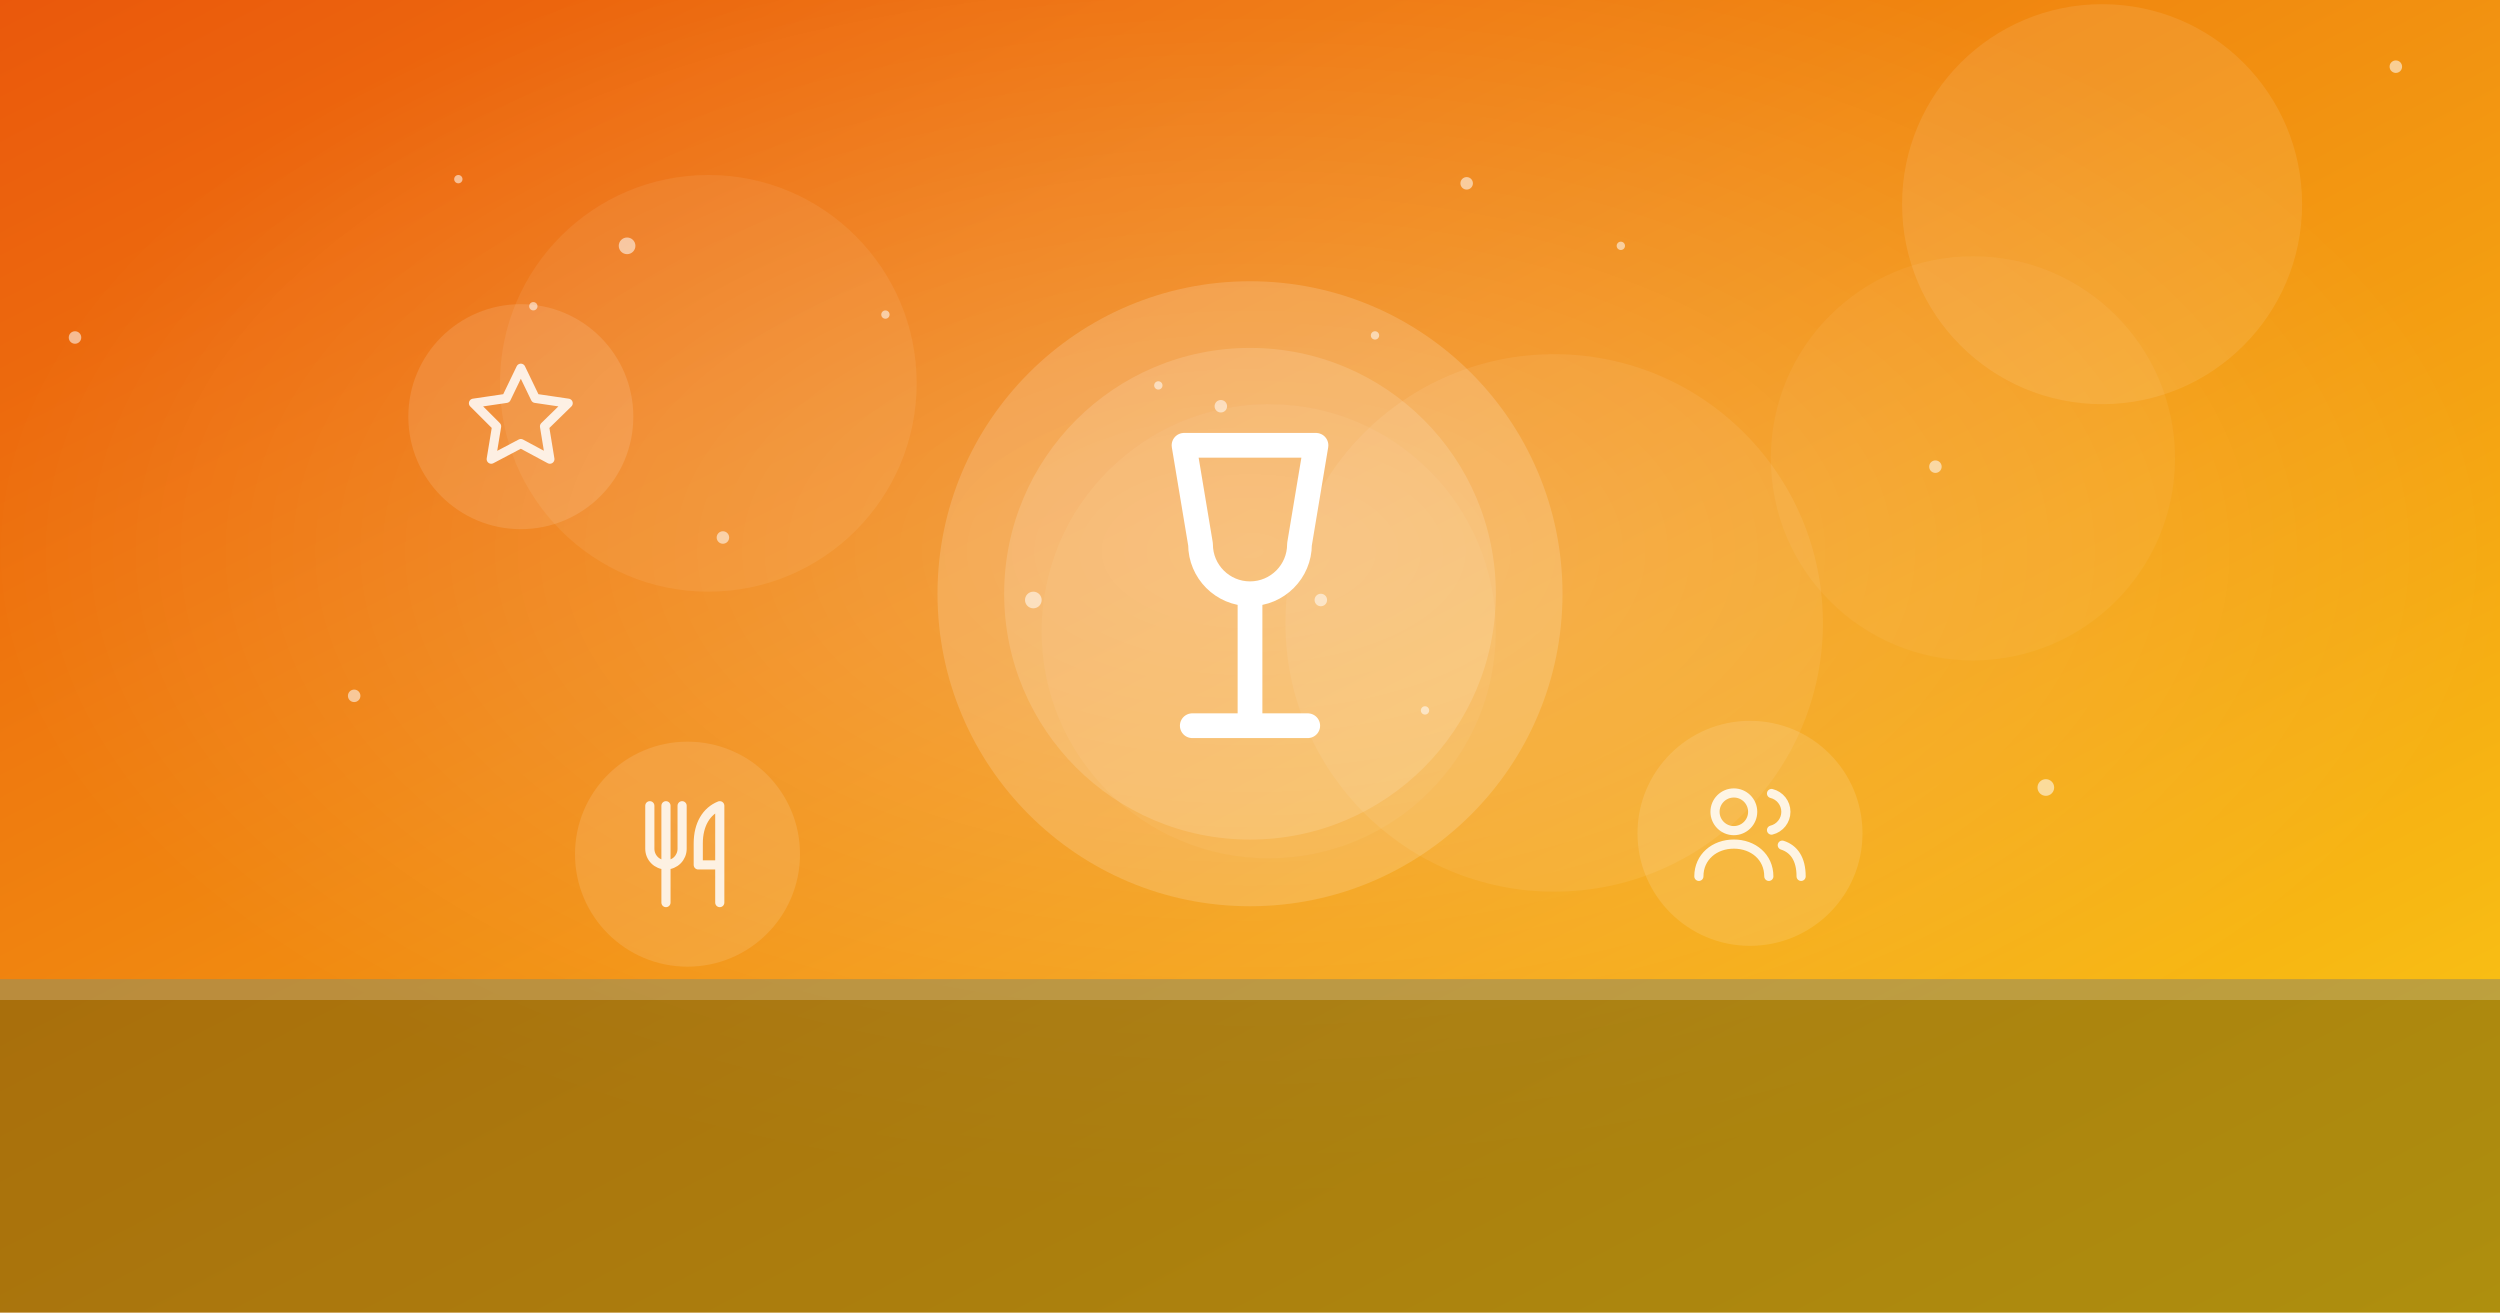
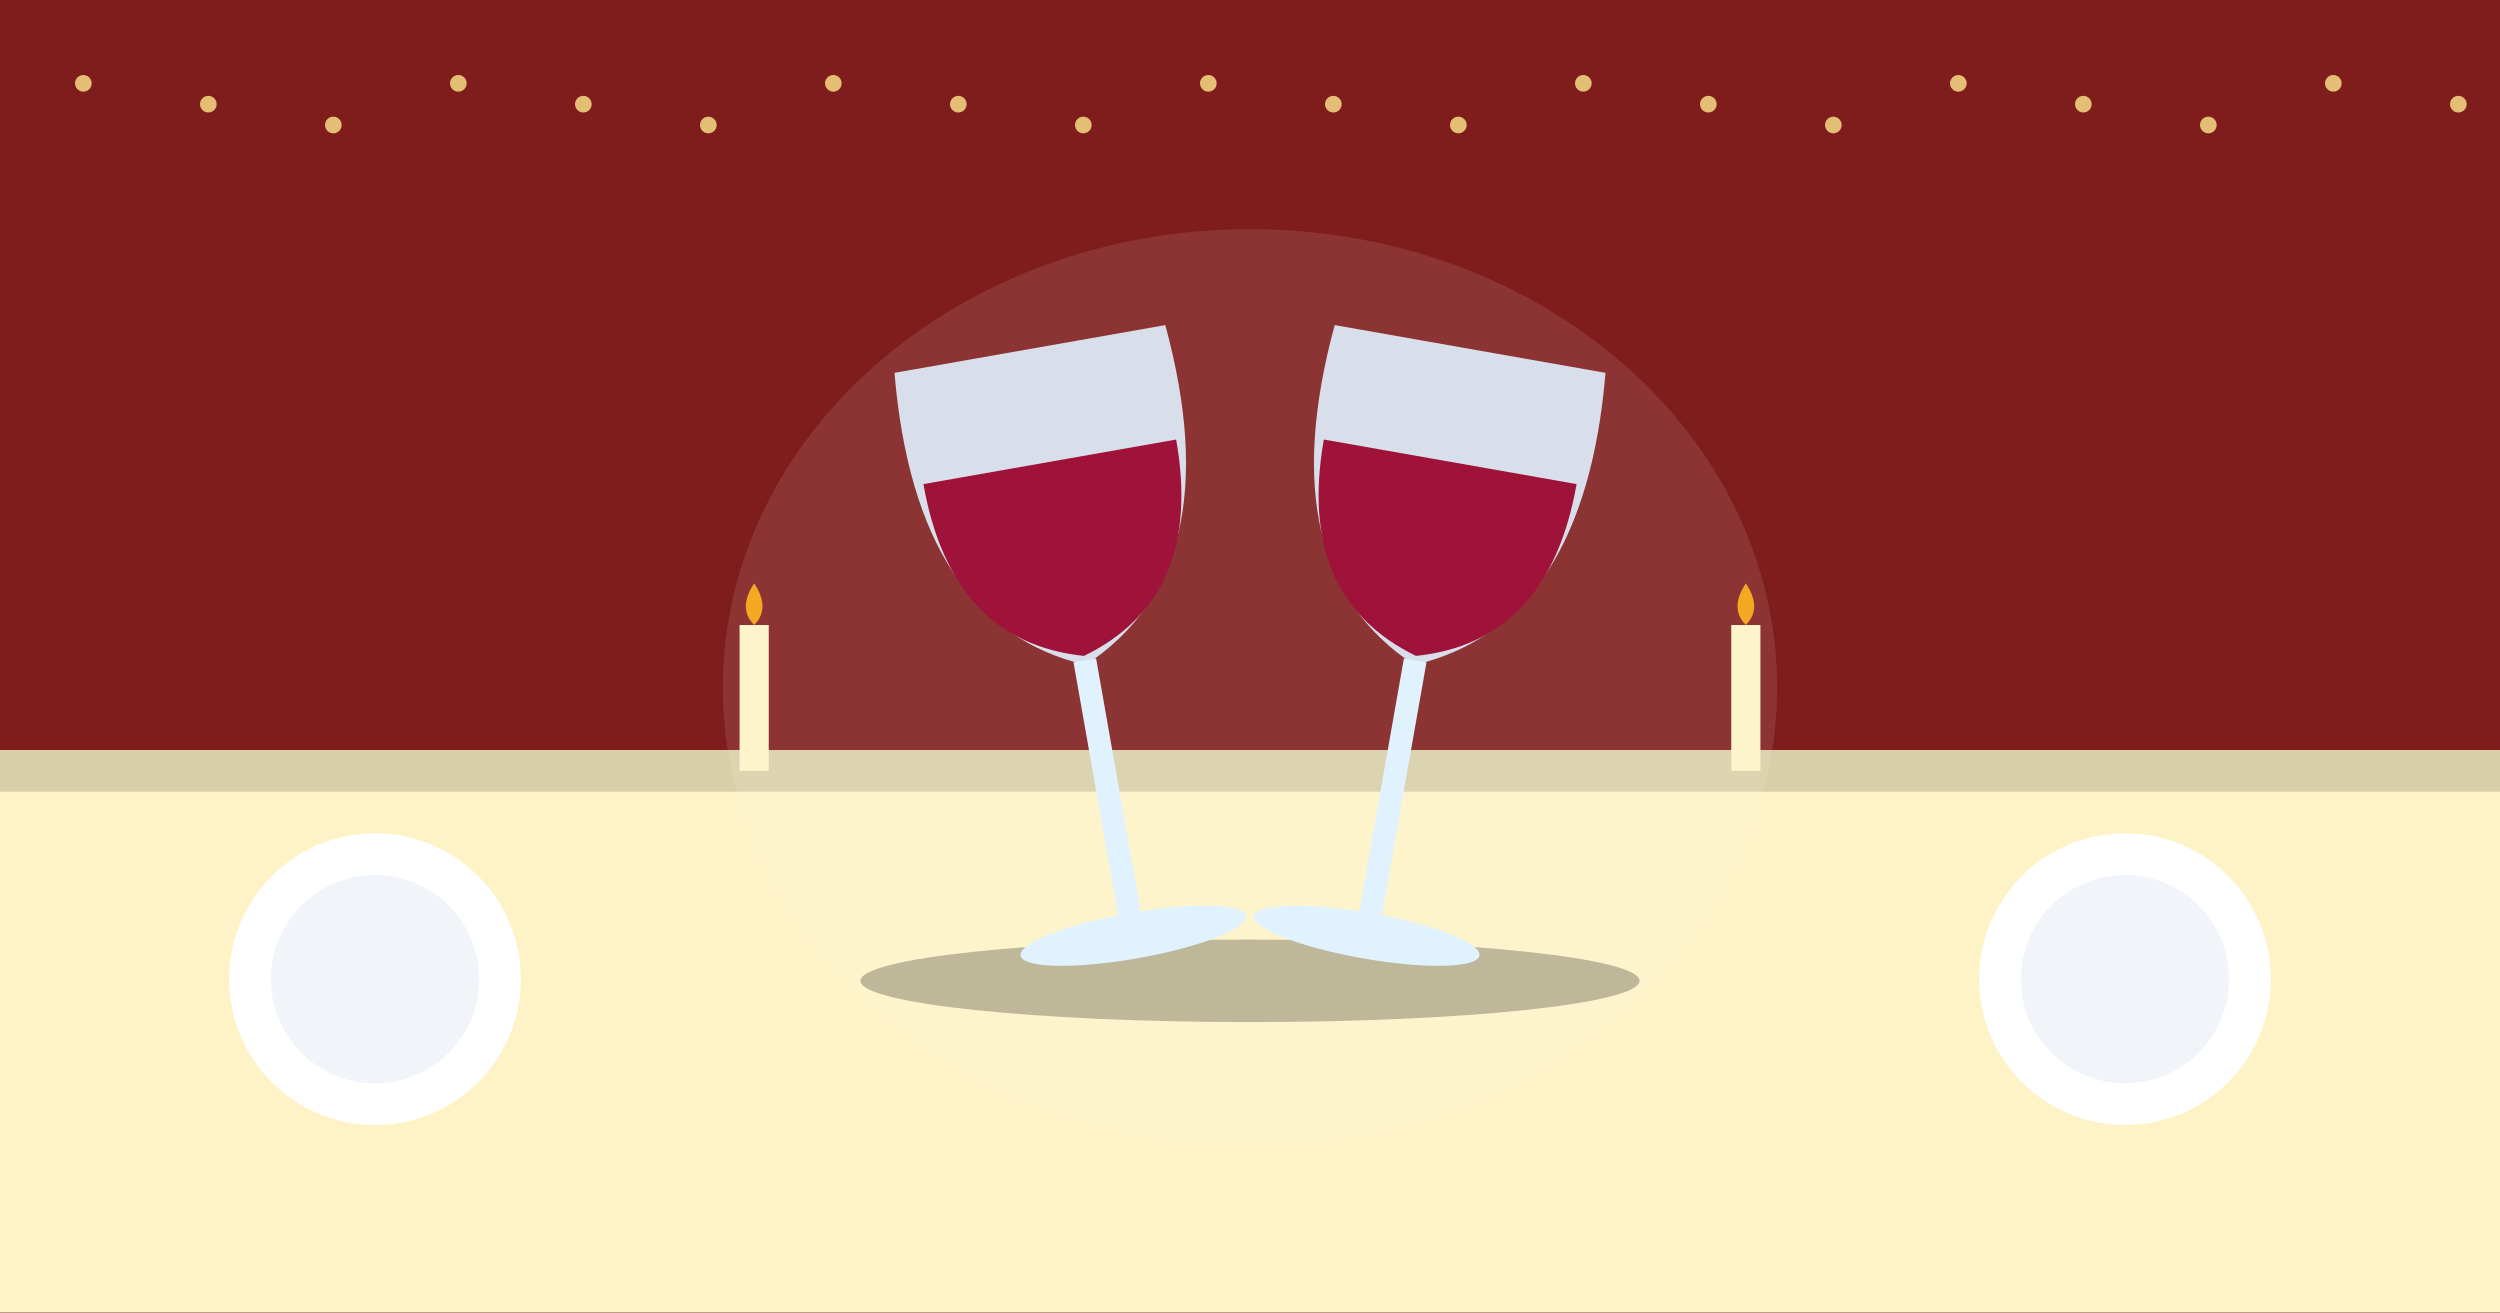
<svg xmlns="http://www.w3.org/2000/svg" viewBox="0 0 1200 630" width="1200" height="630">
-   <defs>
-     <linearGradient id="g" x1="0" y1="0" x2="1" y2="1">
-       <stop offset="0" stop-color="#ea580c" />
-       <stop offset="1" stop-color="#facc15" />
-     </linearGradient>
-     <radialGradient id="l" cx=".5" cy=".42" r=".5">
-       <stop offset="0" stop-color="#fff" stop-opacity=".22" />
-       <stop offset="1" stop-color="#fff" stop-opacity="0" />
-     </radialGradient>
-   </defs>
-   <rect width="1200" height="630" fill="url(#g)" />
-   <circle cx="609" cy="303" r="109" fill="#fff" opacity="0.05" />
-   <circle cx="746" cy="299" r="129" fill="#fff" opacity="0.07" />
-   <circle cx="340" cy="184" r="100" fill="#fff" opacity="0.07" />
-   <circle cx="947" cy="220" r="97" fill="#fff" opacity="0.05" />
-   <circle cx="1009" cy="98" r="96" fill="#fff" opacity="0.09" />
-   <rect width="1200" height="630" fill="url(#l)" />
-   <rect x="0" y="470" width="1200" height="160" fill="#705c09" opacity=".55" />
-   <rect x="0" y="470" width="1200" height="10" fill="#fff" opacity=".2" />
-   <circle cx="220" cy="86" r="2" fill="#fff" opacity=".55" />
-   <circle cx="425" cy="151" r="2" fill="#fff" opacity=".55" />
-   <circle cx="36" cy="162" r="3" fill="#fff" opacity=".55" />
-   <circle cx="256" cy="147" r="2" fill="#fff" opacity=".55" />
-   <circle cx="347" cy="258" r="3" fill="#fff" opacity=".55" />
-   <circle cx="778" cy="118" r="2" fill="#fff" opacity=".55" />
-   <circle cx="982" cy="378" r="4" fill="#fff" opacity=".55" />
-   <circle cx="929" cy="224" r="3" fill="#fff" opacity=".55" />
-   <circle cx="556" cy="185" r="2" fill="#fff" opacity=".55" />
-   <circle cx="660" cy="161" r="2" fill="#fff" opacity=".55" />
-   <circle cx="634" cy="288" r="3" fill="#fff" opacity=".55" />
-   <circle cx="704" cy="88" r="3" fill="#fff" opacity=".55" />
-   <circle cx="301" cy="118" r="4" fill="#fff" opacity=".55" />
-   <circle cx="170" cy="334" r="3" fill="#fff" opacity=".55" />
-   <circle cx="684" cy="341" r="2" fill="#fff" opacity=".55" />
-   <circle cx="496" cy="288" r="4" fill="#fff" opacity=".55" />
-   <circle cx="586" cy="195" r="3" fill="#fff" opacity=".55" />
-   <circle cx="1150" cy="32" r="3" fill="#fff" opacity=".55" />
-   <circle cx="330" cy="410" r="54" fill="#fff" opacity=".12" />
-   <g transform="translate(299.0 379.0) scale(2.583)" fill="none" stroke="#fff" stroke-width="1.7" stroke-linecap="round" stroke-linejoin="round" opacity="0.85">
-     <path d="M5 3v8a3 3 0 0 0 6 0V3M8 3v18M18 21V3c-2.5 1-4 3.5-4 7v4h4" />
+   <rect width="1200" height="630" fill="#7f1d1d" />
+   <rect y="440" width="1200" height="190" fill="#450a0a" />
+   <rect y="436" width="1200" height="8" fill="#300707" />
+   <circle cx="40" cy="40" r="4" fill="#fde68a" opacity=".8" />
+   <circle cx="100" cy="50" r="4" fill="#fde68a" opacity=".8" />
+   <circle cx="160" cy="60" r="4" fill="#fde68a" opacity=".8" />
+   <circle cx="220" cy="40" r="4" fill="#fde68a" opacity=".8" />
+   <circle cx="280" cy="50" r="4" fill="#fde68a" opacity=".8" />
+   <circle cx="340" cy="60" r="4" fill="#fde68a" opacity=".8" />
+   <circle cx="400" cy="40" r="4" fill="#fde68a" opacity=".8" />
+   <circle cx="460" cy="50" r="4" fill="#fde68a" opacity=".8" />
+   <circle cx="520" cy="60" r="4" fill="#fde68a" opacity=".8" />
+   <circle cx="580" cy="40" r="4" fill="#fde68a" opacity=".8" />
+   <circle cx="640" cy="50" r="4" fill="#fde68a" opacity=".8" />
+   <circle cx="700" cy="60" r="4" fill="#fde68a" opacity=".8" />
+   <circle cx="760" cy="40" r="4" fill="#fde68a" opacity=".8" />
+   <circle cx="820" cy="50" r="4" fill="#fde68a" opacity=".8" />
+   <circle cx="880" cy="60" r="4" fill="#fde68a" opacity=".8" />
+   <circle cx="940" cy="40" r="4" fill="#fde68a" opacity=".8" />
+   <circle cx="1000" cy="50" r="4" fill="#fde68a" opacity=".8" />
+   <circle cx="1060" cy="60" r="4" fill="#fde68a" opacity=".8" />
+   <circle cx="1120" cy="40" r="4" fill="#fde68a" opacity=".8" />
+   <circle cx="1180" cy="50" r="4" fill="#fde68a" opacity=".8" />
+   <path d="M0 360 H1200 V630 H0Z" fill="#fef3c7" />
+   <path d="M0 360 H1200 V380 H0Z" fill="#d8cfa9" />
+   <circle cx="180" cy="470" r="70" fill="#fff" />
+   <circle cx="180" cy="470" r="50" fill="#f1f5f9" />
+   <circle cx="1020" cy="470" r="70" fill="#fff" />
+   <circle cx="1020" cy="470" r="50" fill="#f1f5f9" />
+   <g>
+     <rect x="355" y="300" width="14" height="70" fill="#fef3c7" />
+     <path d="M362 280 q8 12 0 20 q-8 -8 0 -20" fill="#f59e0b" />
+     <rect x="831" y="300" width="14" height="70" fill="#fef3c7" />
+     <path d="M838 280 q8 12 0 20 q-8 -8 0 -20" fill="#f59e0b" />
  </g>
-   <circle cx="840" cy="400" r="54" fill="#fff" opacity=".12" />
-   <g transform="translate(809.0 369.0) scale(2.583)" fill="none" stroke="#fff" stroke-width="1.7" stroke-linecap="round" stroke-linejoin="round" opacity="0.85">
-     <path d="M9 4.5a3.5 3.5 0 1 0 0 7 3.5 3.5 0 0 0 0-7zM2.5 20c0-3.6 2.9-6 6.5-6s6.5 2.4 6.5 6M16 4.6a3.5 3.5 0 0 1 0 6.8M18 14.2c2.2.7 3.5 2.6 3.5 5.8" />
-   </g>
-   <circle cx="250" cy="200" r="54" fill="#fff" opacity=".12" />
-   <g transform="translate(219.0 169.0) scale(2.583)" fill="none" stroke="#fff" stroke-width="1.7" stroke-linecap="round" stroke-linejoin="round" opacity="0.85">
-     <path d="m12 3 2.7 5.6 6.1.9-4.4 4.3 1 6.1L12 17l-5.5 2.9 1-6.1L3.2 9.5l6.1-.9z" />
-   </g>
-   <circle cx="600" cy="285" r="150" fill="#fff" opacity=".16" />
-   <circle cx="600" cy="285" r="118" fill="#fff" opacity=".14" />
-   <g transform="translate(505.0 190.0) scale(7.917)" fill="none" stroke="#fff" stroke-width="1.5" stroke-linecap="round" stroke-linejoin="round" opacity="1">
-     <path d="M8 3h8l-1 6a3 3 0 0 1-6 0zM12 12v8M8.5 20h7" />
+   <ellipse cx="600" cy="330" rx="253" ry="220" fill="#fff" opacity=".10" />
+   <g transform="translate(600.0 330.0) rotate(0) scale(1.100)">
+     <ellipse cx="0" cy="128" rx="170" ry="18" fill="#000" opacity="0.25" />
+     <g transform="translate(-70 0) rotate(-10)">
+       <path d="M-60 -150 H60 Q70 -40 0 -10 Q-70 -40 -60 -150Z" fill="#e0f2fe" opacity=".9" />
+       <path d="M-56 -100 H56 Q56 -30 0 -14 Q-56 -30 -56 -100Z" fill="#9f1239" />
+       <rect x="-5" y="-12" width="10" height="120" fill="#e0f2fe" />
+       <ellipse cx="0" cy="110" rx="50" ry="10" fill="#e0f2fe" />
+     </g>
+     <g transform="translate(70 0) rotate(10)">
+       <path d="M-60 -150 H60 Q70 -40 0 -10 Q-70 -40 -60 -150Z" fill="#e0f2fe" opacity=".9" />
+       <path d="M-56 -100 H56 Q56 -30 0 -14 Q-56 -30 -56 -100Z" fill="#9f1239" />
+       <rect x="-5" y="-12" width="10" height="120" fill="#e0f2fe" />
+       <ellipse cx="0" cy="110" rx="50" ry="10" fill="#e0f2fe" />
+     </g>
  </g>
</svg>
